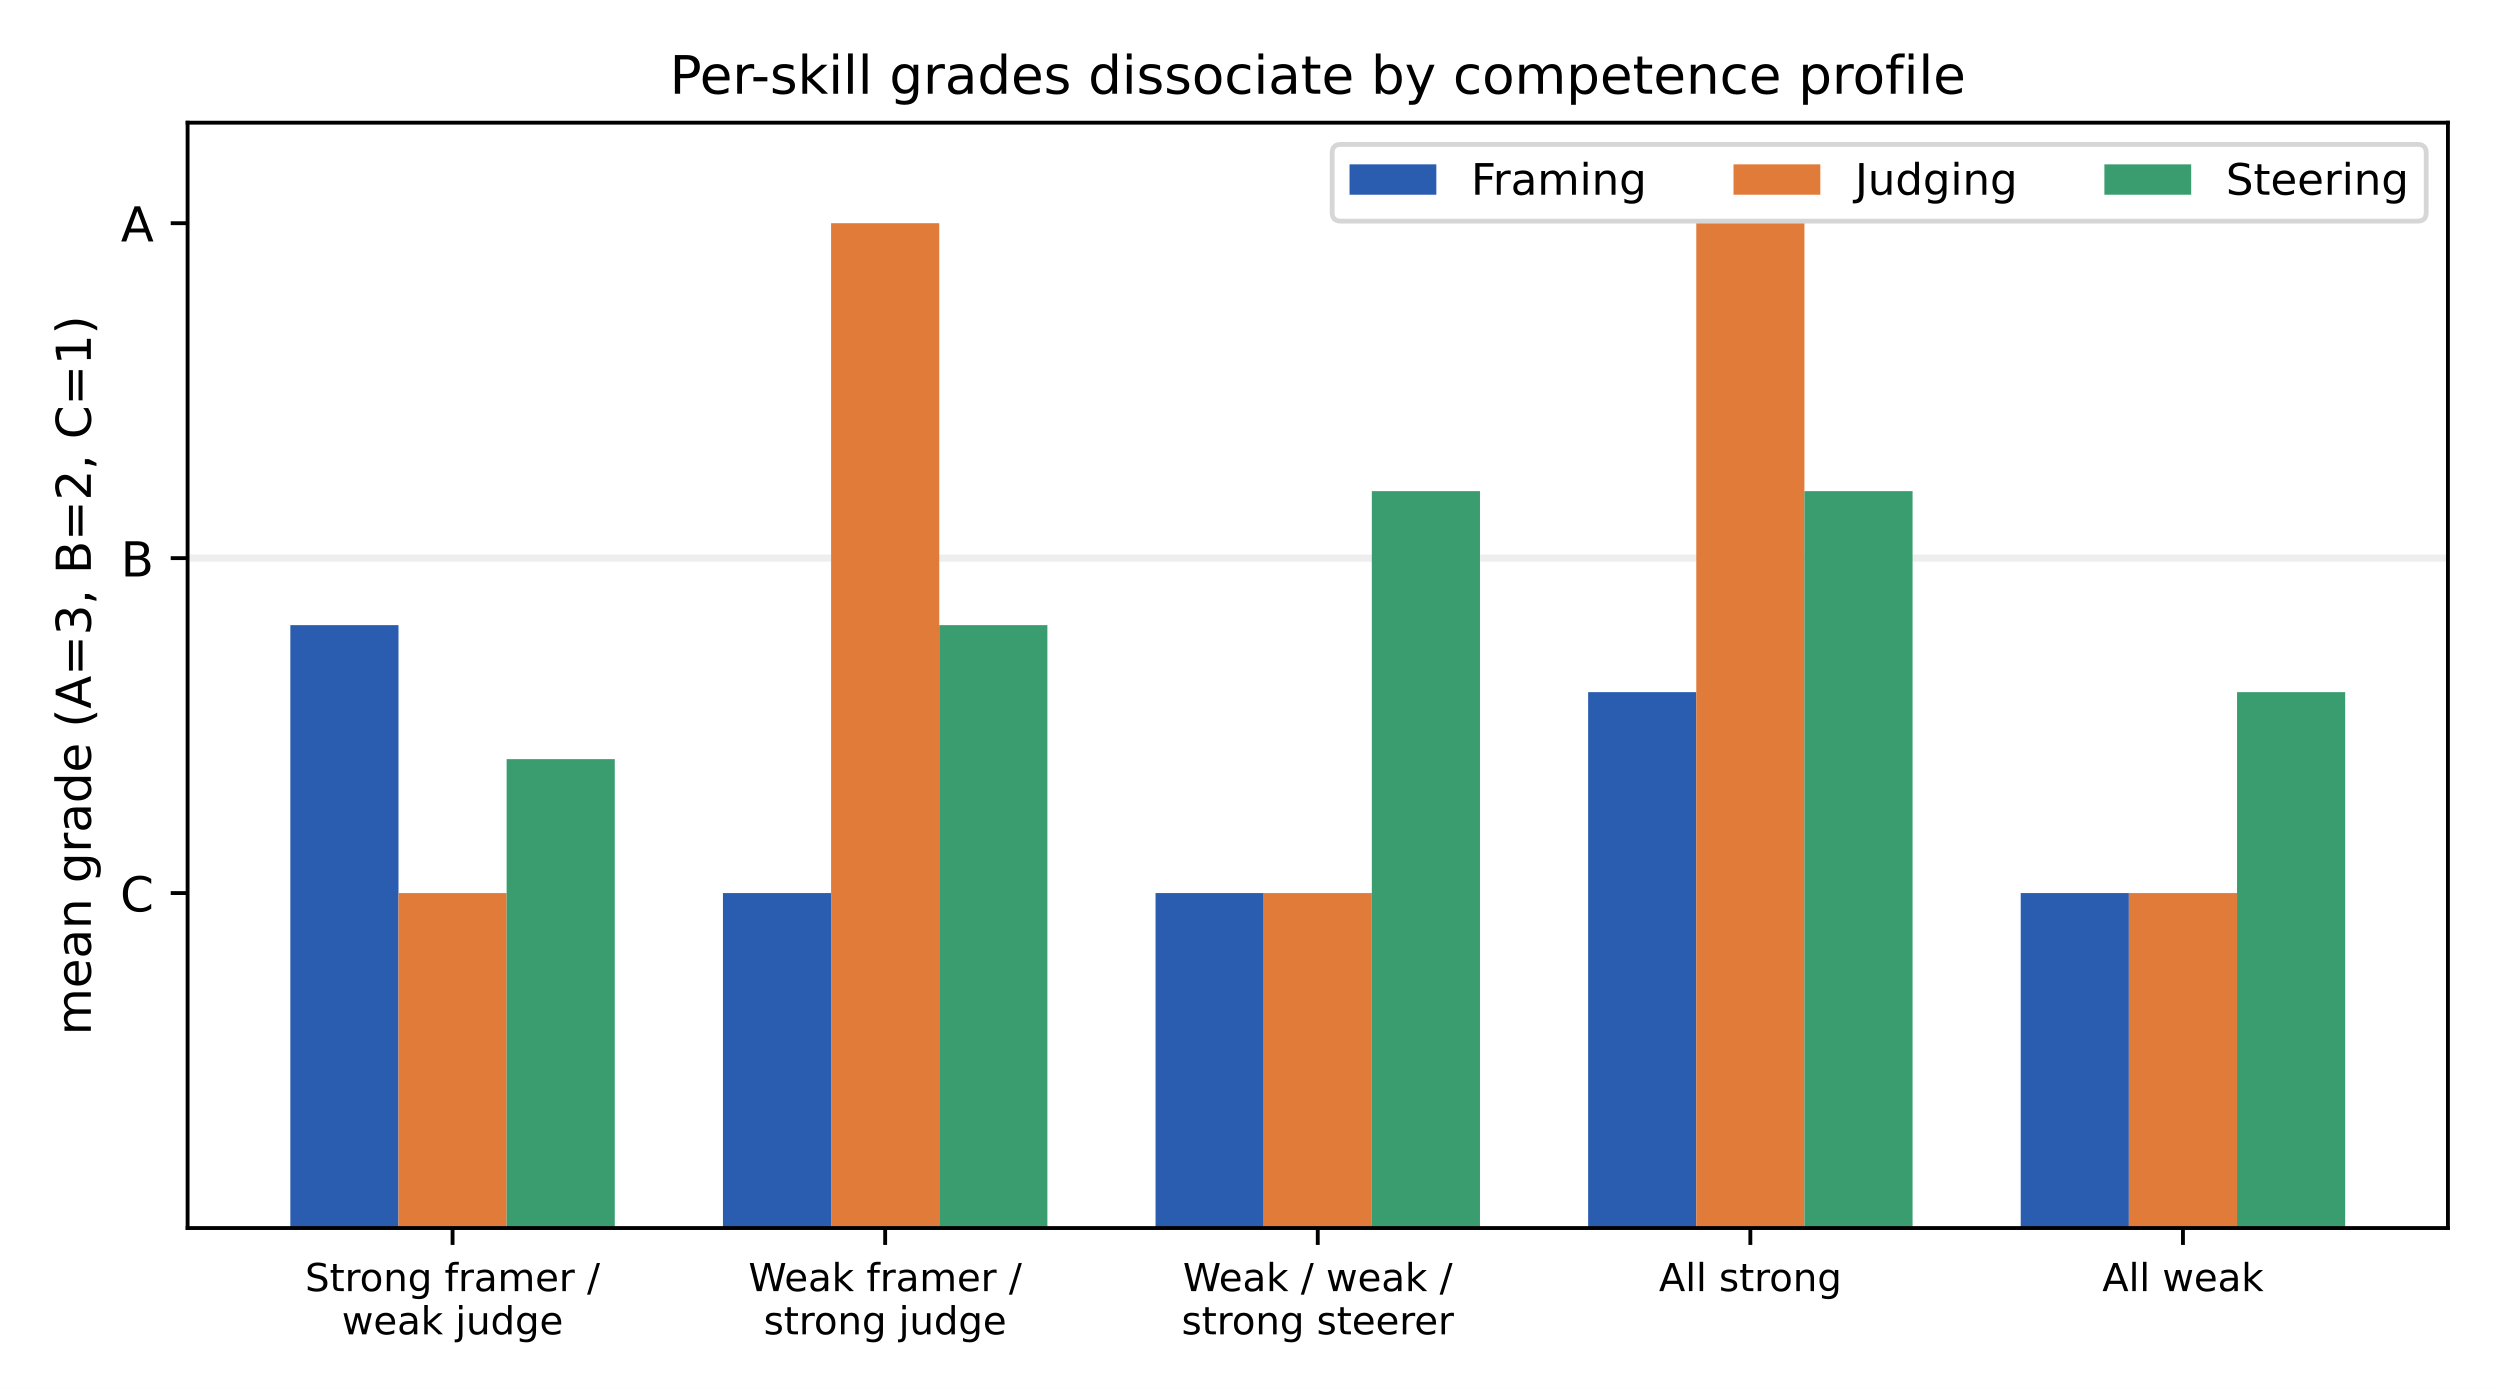
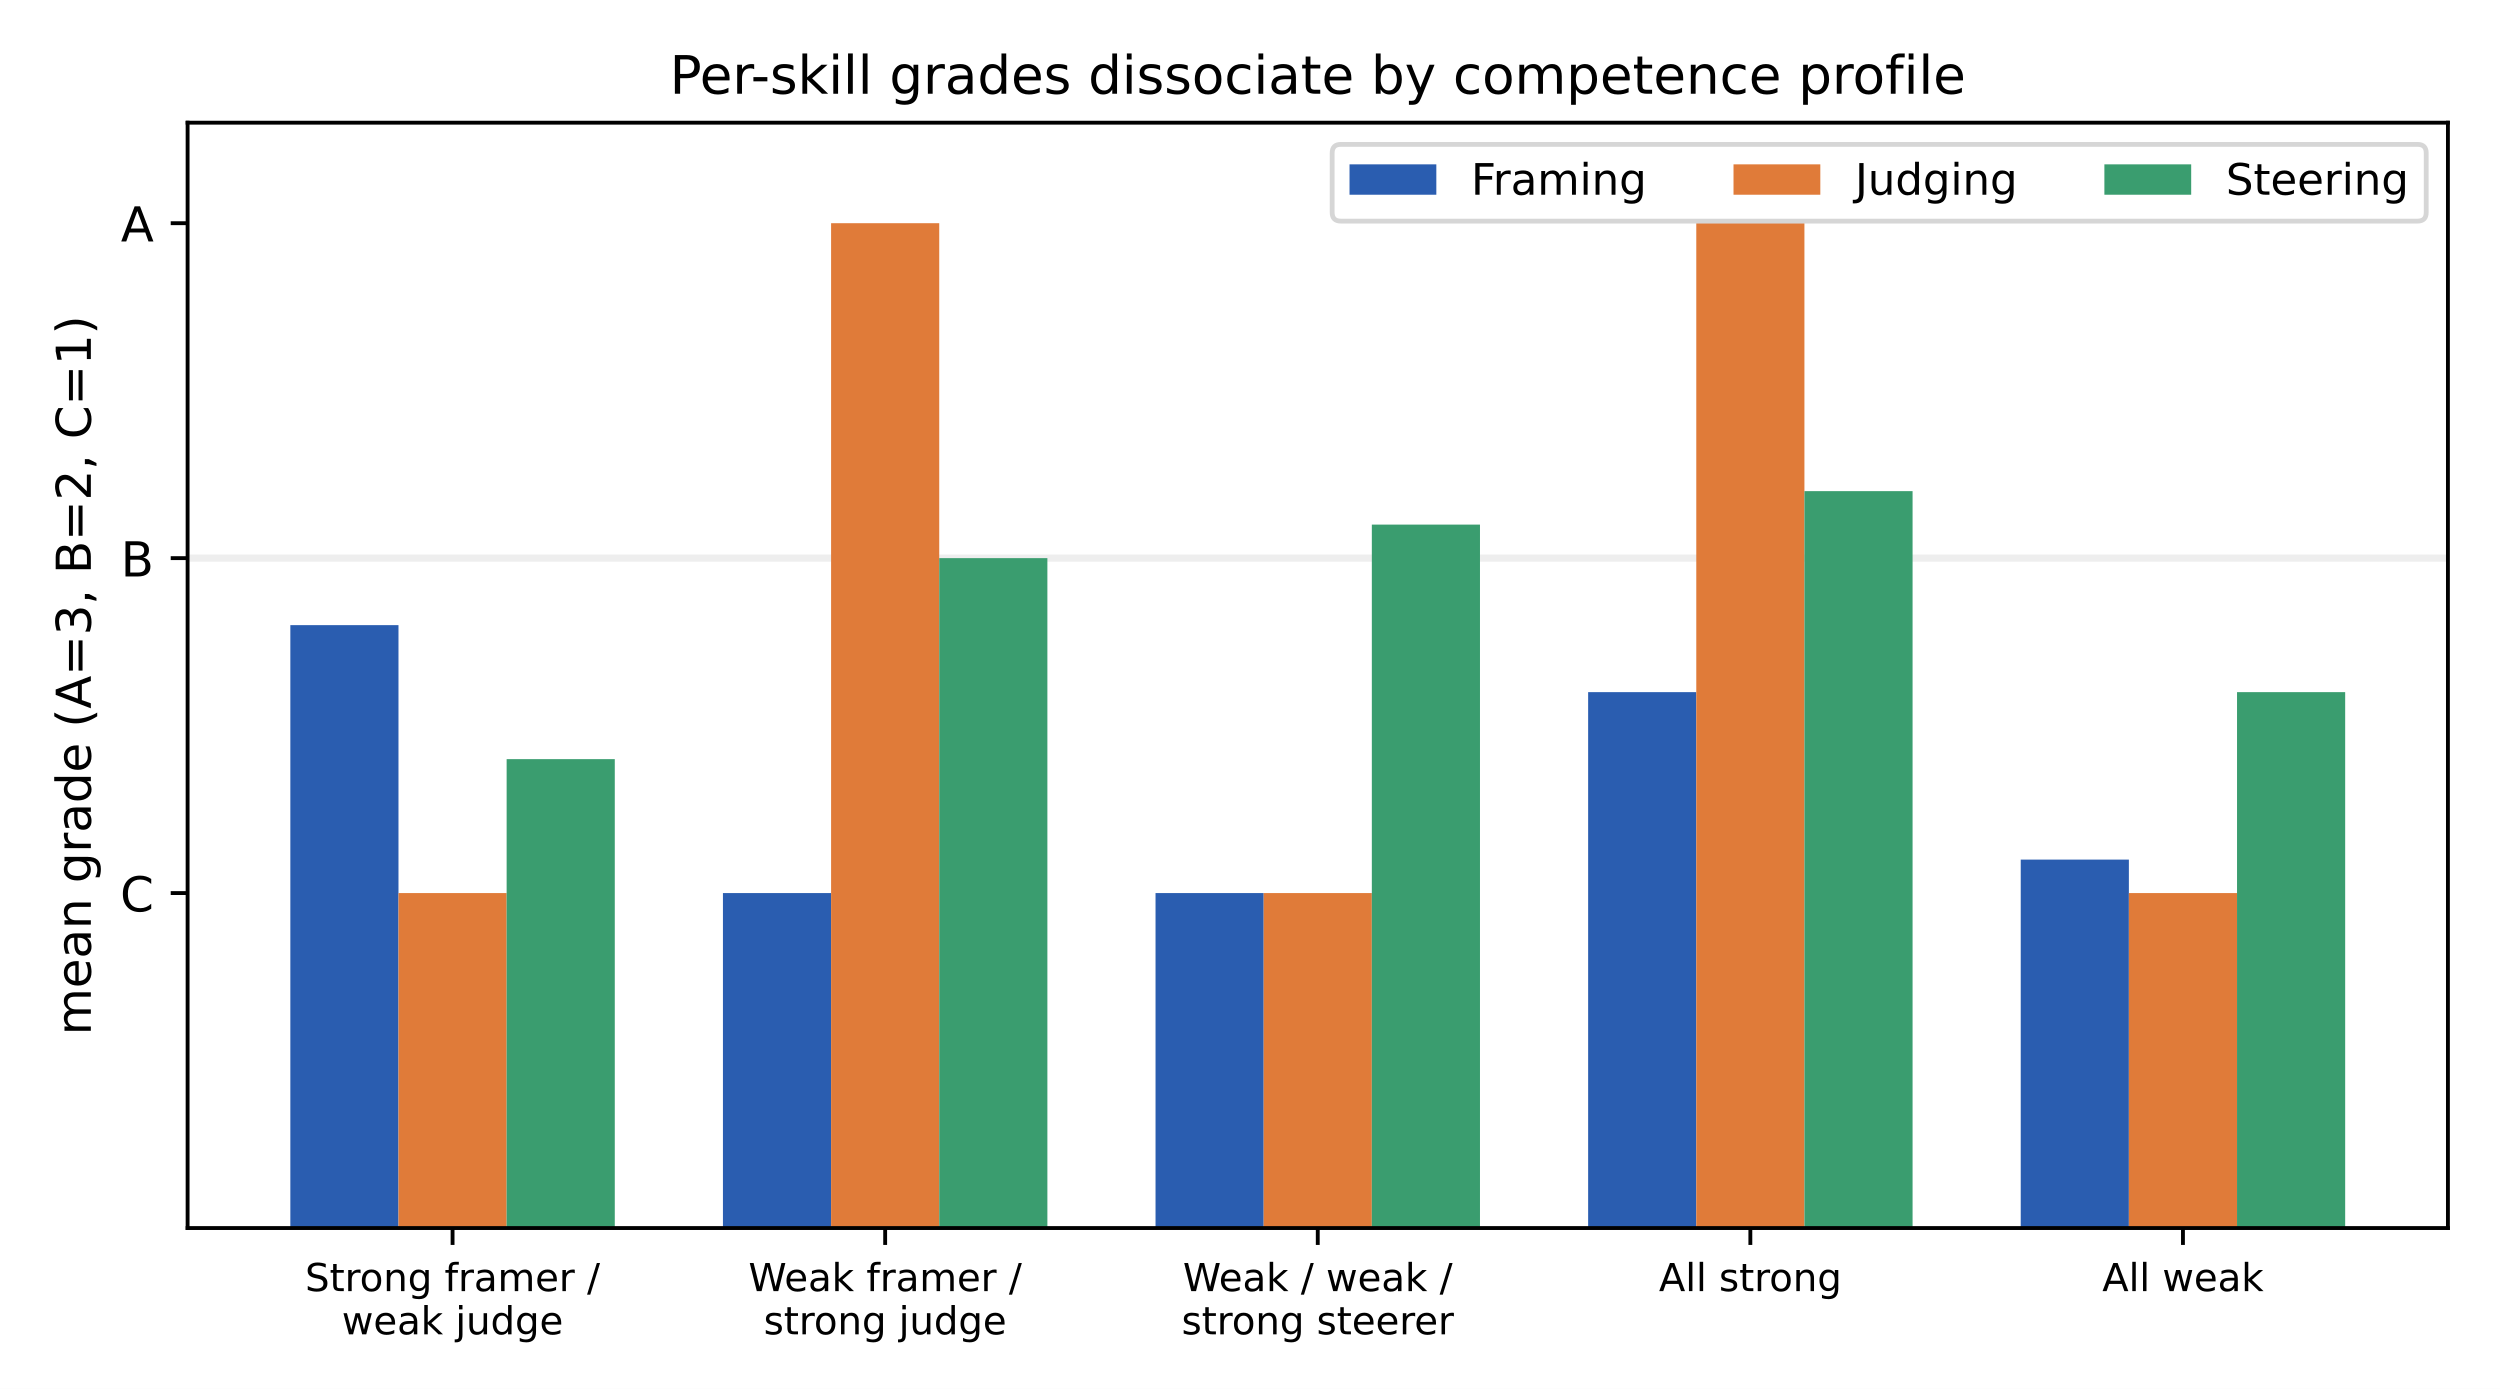
<svg xmlns="http://www.w3.org/2000/svg" xmlns:xlink="http://www.w3.org/1999/xlink" width="518.4pt" height="288pt" viewBox="0 0 518.4 288" version="1.1">
  <defs>
    <style type="text/css">*{stroke-linejoin: round; stroke-linecap: butt}</style>
  </defs>
  <g id="figure_1">
    <g id="patch_1">
      <path d="M 0 288  L 518.4 288  L 518.4 0  L 0 0  z " style="fill: #ffffff" />
    </g>
    <g id="axes_1">
      <g id="patch_2">
        <path d="M 38.9 254.648  L 507.6 254.648  L 507.6 25.44  L 38.9 25.44  z " style="fill: #ffffff" />
      </g>
      <g id="line2d_1">
-         <path d="M 38.9 115.734  L 507.6 115.734  " clip-path="url(#p5e90c4aebd)" style="fill: none; stroke: #eeeeee; stroke-width: 1.5; stroke-linecap: square" />
+         <path d="M 38.9 115.734  L 507.6 115.734  " clip-path="url(#p6df2d01a40)" style="fill: none; stroke: #eeeeee; stroke-width: 1.5; stroke-linecap: square" />
      </g>
      <g id="patch_3">
-         <path d="M 60.205 254.648  L 82.63 254.648  L 82.63 129.625  L 60.205 129.625  z " clip-path="url(#p5e90c4aebd)" style="fill: #2a5db0" />
+         <path d="M 60.205 254.648  L 82.63 254.648  L 82.63 129.625  L 60.205 129.625  z " clip-path="url(#p6df2d01a40)" style="fill: #2a5db0" />
      </g>
      <g id="patch_4">
-         <path d="M 149.908 254.648  L 172.334 254.648  L 172.334 185.191  L 149.908 185.191  z " clip-path="url(#p5e90c4aebd)" style="fill: #2a5db0" />
+         <path d="M 149.908 254.648  L 172.334 254.648  L 172.334 185.191  L 149.908 185.191  z " clip-path="url(#p6df2d01a40)" style="fill: #2a5db0" />
      </g>
      <g id="patch_5">
-         <path d="M 239.611 254.648  L 262.037 254.648  L 262.037 185.191  L 239.611 185.191  z " clip-path="url(#p5e90c4aebd)" style="fill: #2a5db0" />
+         <path d="M 239.611 254.648  L 262.037 254.648  L 262.037 185.191  L 239.611 185.191  z " clip-path="url(#p6df2d01a40)" style="fill: #2a5db0" />
      </g>
      <g id="patch_6">
-         <path d="M 329.315 254.648  L 351.74 254.648  L 351.74 143.517  L 329.315 143.517  z " clip-path="url(#p5e90c4aebd)" style="fill: #2a5db0" />
+         <path d="M 329.315 254.648  L 351.74 254.648  L 351.74 143.517  L 329.315 143.517  z " clip-path="url(#p6df2d01a40)" style="fill: #2a5db0" />
      </g>
      <g id="patch_7">
-         <path d="M 419.018 254.648  L 441.444 254.648  L 441.444 185.191  L 419.018 185.191  z " clip-path="url(#p5e90c4aebd)" style="fill: #2a5db0" />
+         <path d="M 419.018 254.648  L 441.444 254.648  L 441.444 178.245  L 419.018 178.245  z " clip-path="url(#p6df2d01a40)" style="fill: #2a5db0" />
      </g>
      <g id="patch_8">
-         <path d="M 82.63 254.648  L 105.056 254.648  L 105.056 185.191  L 82.63 185.191  z " clip-path="url(#p5e90c4aebd)" style="fill: #e07b39" />
+         <path d="M 82.63 254.648  L 105.056 254.648  L 105.056 185.191  L 82.63 185.191  z " clip-path="url(#p6df2d01a40)" style="fill: #e07b39" />
      </g>
      <g id="patch_9">
-         <path d="M 172.334 254.648  L 194.76 254.648  L 194.76 46.277  L 172.334 46.277  z " clip-path="url(#p5e90c4aebd)" style="fill: #e07b39" />
+         <path d="M 172.334 254.648  L 194.76 254.648  L 194.76 46.277  L 172.334 46.277  z " clip-path="url(#p6df2d01a40)" style="fill: #e07b39" />
      </g>
      <g id="patch_10">
-         <path d="M 262.037 254.648  L 284.463 254.648  L 284.463 185.191  L 262.037 185.191  z " clip-path="url(#p5e90c4aebd)" style="fill: #e07b39" />
+         <path d="M 262.037 254.648  L 284.463 254.648  L 284.463 185.191  L 262.037 185.191  z " clip-path="url(#p6df2d01a40)" style="fill: #e07b39" />
      </g>
      <g id="patch_11">
-         <path d="M 351.74 254.648  L 374.166 254.648  L 374.166 46.277  L 351.74 46.277  z " clip-path="url(#p5e90c4aebd)" style="fill: #e07b39" />
+         <path d="M 351.74 254.648  L 374.166 254.648  L 374.166 46.277  L 351.74 46.277  z " clip-path="url(#p6df2d01a40)" style="fill: #e07b39" />
      </g>
      <g id="patch_12">
-         <path d="M 441.444 254.648  L 463.87 254.648  L 463.87 185.191  L 441.444 185.191  z " clip-path="url(#p5e90c4aebd)" style="fill: #e07b39" />
+         <path d="M 441.444 254.648  L 463.87 254.648  L 463.87 185.191  L 441.444 185.191  z " clip-path="url(#p6df2d01a40)" style="fill: #e07b39" />
      </g>
      <g id="patch_13">
-         <path d="M 105.056 254.648  L 127.482 254.648  L 127.482 157.408  L 105.056 157.408  z " clip-path="url(#p5e90c4aebd)" style="fill: #3a9d6f" />
+         <path d="M 105.056 254.648  L 127.482 254.648  L 127.482 157.408  L 105.056 157.408  z " clip-path="url(#p6df2d01a40)" style="fill: #3a9d6f" />
      </g>
      <g id="patch_14">
-         <path d="M 194.76 254.648  L 217.185 254.648  L 217.185 129.625  L 194.76 129.625  z " clip-path="url(#p5e90c4aebd)" style="fill: #3a9d6f" />
+         <path d="M 194.76 254.648  L 217.185 254.648  L 217.185 115.734  L 194.76 115.734  z " clip-path="url(#p6df2d01a40)" style="fill: #3a9d6f" />
      </g>
      <g id="patch_15">
-         <path d="M 284.463 254.648  L 306.889 254.648  L 306.889 101.843  L 284.463 101.843  z " clip-path="url(#p5e90c4aebd)" style="fill: #3a9d6f" />
+         <path d="M 284.463 254.648  L 306.889 254.648  L 306.889 108.788  L 284.463 108.788  z " clip-path="url(#p6df2d01a40)" style="fill: #3a9d6f" />
      </g>
      <g id="patch_16">
-         <path d="M 374.166 254.648  L 396.592 254.648  L 396.592 101.843  L 374.166 101.843  z " clip-path="url(#p5e90c4aebd)" style="fill: #3a9d6f" />
+         <path d="M 374.166 254.648  L 396.592 254.648  L 396.592 101.843  L 374.166 101.843  z " clip-path="url(#p6df2d01a40)" style="fill: #3a9d6f" />
      </g>
      <g id="patch_17">
-         <path d="M 463.87 254.648  L 486.295 254.648  L 486.295 143.517  L 463.87 143.517  z " clip-path="url(#p5e90c4aebd)" style="fill: #3a9d6f" />
+         <path d="M 463.87 254.648  L 486.295 254.648  L 486.295 143.517  L 463.87 143.517  z " clip-path="url(#p6df2d01a40)" style="fill: #3a9d6f" />
      </g>
      <g id="matplotlib.axis_1">
        <g id="xtick_1">
          <g id="line2d_2">
            <defs>
-               <path id="md33194e155" d="M 0 0  L 0 3.5  " style="stroke: #000000; stroke-width: 0.8" />
+               <path id="m7b5dab5d3d" d="M 0 0  L 0 3.5  " style="stroke: #000000; stroke-width: 0.8" />
            </defs>
            <g>
-               <use xlink:href="#md33194e155" x="93.843" y="254.648" style="stroke: #000000; stroke-width: 0.8" />
+               <use xlink:href="#m7b5dab5d3d" x="93.843" y="254.648" style="stroke: #000000; stroke-width: 0.8" />
            </g>
          </g>
          <g id="text_1">
            <g transform="translate(63.26393 267.7267) scale(0.08 -0.08)">
              <defs>
                <path id="DejaVuSans-53" d="M 3425 4513  L 3425 3897  Q 3066 4069 2747 4153  Q 2428 4238 2131 4238  Q 1616 4238 1336 4038  Q 1056 3838 1056 3469  Q 1056 3159 1242 3001  Q 1428 2844 1947 2747  L 2328 2669  Q 3034 2534 3370 2195  Q 3706 1856 3706 1288  Q 3706 609 3251 259  Q 2797 -91 1919 -91  Q 1588 -91 1214 -16  Q 841 59 441 206  L 441 856  Q 825 641 1194 531  Q 1563 422 1919 422  Q 2459 422 2753 634  Q 3047 847 3047 1241  Q 3047 1584 2836 1778  Q 2625 1972 2144 2069  L 1759 2144  Q 1053 2284 737 2584  Q 422 2884 422 3419  Q 422 4038 858 4394  Q 1294 4750 2059 4750  Q 2388 4750 2728 4690  Q 3069 4631 3425 4513  z " transform="scale(0.015625)" />
                <path id="DejaVuSans-74" d="M 1172 4494  L 1172 3500  L 2356 3500  L 2356 3053  L 1172 3053  L 1172 1153  Q 1172 725 1289 603  Q 1406 481 1766 481  L 2356 481  L 2356 0  L 1766 0  Q 1100 0 847 248  Q 594 497 594 1153  L 594 3053  L 172 3053  L 172 3500  L 594 3500  L 594 4494  L 1172 4494  z " transform="scale(0.015625)" />
                <path id="DejaVuSans-72" d="M 2631 2963  Q 2534 3019 2420 3045  Q 2306 3072 2169 3072  Q 1681 3072 1420 2755  Q 1159 2438 1159 1844  L 1159 0  L 581 0  L 581 3500  L 1159 3500  L 1159 2956  Q 1341 3275 1631 3429  Q 1922 3584 2338 3584  Q 2397 3584 2469 3576  Q 2541 3569 2628 3553  L 2631 2963  z " transform="scale(0.015625)" />
                <path id="DejaVuSans-6f" d="M 1959 3097  Q 1497 3097 1228 2736  Q 959 2375 959 1747  Q 959 1119 1226 758  Q 1494 397 1959 397  Q 2419 397 2687 759  Q 2956 1122 2956 1747  Q 2956 2369 2687 2733  Q 2419 3097 1959 3097  z M 1959 3584  Q 2709 3584 3137 3096  Q 3566 2609 3566 1747  Q 3566 888 3137 398  Q 2709 -91 1959 -91  Q 1206 -91 779 398  Q 353 888 353 1747  Q 353 2609 779 3096  Q 1206 3584 1959 3584  z " transform="scale(0.015625)" />
                <path id="DejaVuSans-6e" d="M 3513 2113  L 3513 0  L 2938 0  L 2938 2094  Q 2938 2591 2744 2837  Q 2550 3084 2163 3084  Q 1697 3084 1428 2787  Q 1159 2491 1159 1978  L 1159 0  L 581 0  L 581 3500  L 1159 3500  L 1159 2956  Q 1366 3272 1645 3428  Q 1925 3584 2291 3584  Q 2894 3584 3203 3211  Q 3513 2838 3513 2113  z " transform="scale(0.015625)" />
                <path id="DejaVuSans-67" d="M 2906 1791  Q 2906 2416 2648 2759  Q 2391 3103 1925 3103  Q 1463 3103 1205 2759  Q 947 2416 947 1791  Q 947 1169 1205 825  Q 1463 481 1925 481  Q 2391 481 2648 825  Q 2906 1169 2906 1791  z M 3481 434  Q 3481 -459 3084 -895  Q 2688 -1331 1869 -1331  Q 1566 -1331 1297 -1286  Q 1028 -1241 775 -1147  L 775 -588  Q 1028 -725 1275 -790  Q 1522 -856 1778 -856  Q 2344 -856 2625 -561  Q 2906 -266 2906 331  L 2906 616  Q 2728 306 2450 153  Q 2172 0 1784 0  Q 1141 0 747 490  Q 353 981 353 1791  Q 353 2603 747 3093  Q 1141 3584 1784 3584  Q 2172 3584 2450 3431  Q 2728 3278 2906 2969  L 2906 3500  L 3481 3500  L 3481 434  z " transform="scale(0.015625)" />
                <path id="DejaVuSans-20" transform="scale(0.015625)" />
                <path id="DejaVuSans-66" d="M 2375 4863  L 2375 4384  L 1825 4384  Q 1516 4384 1395 4259  Q 1275 4134 1275 3809  L 1275 3500  L 2222 3500  L 2222 3053  L 1275 3053  L 1275 0  L 697 0  L 697 3053  L 147 3053  L 147 3500  L 697 3500  L 697 3744  Q 697 4328 969 4595  Q 1241 4863 1831 4863  L 2375 4863  z " transform="scale(0.015625)" />
                <path id="DejaVuSans-61" d="M 2194 1759  Q 1497 1759 1228 1600  Q 959 1441 959 1056  Q 959 750 1161 570  Q 1363 391 1709 391  Q 2188 391 2477 730  Q 2766 1069 2766 1631  L 2766 1759  L 2194 1759  z M 3341 1997  L 3341 0  L 2766 0  L 2766 531  Q 2569 213 2275 61  Q 1981 -91 1556 -91  Q 1019 -91 701 211  Q 384 513 384 1019  Q 384 1609 779 1909  Q 1175 2209 1959 2209  L 2766 2209  L 2766 2266  Q 2766 2663 2505 2880  Q 2244 3097 1772 3097  Q 1472 3097 1187 3025  Q 903 2953 641 2809  L 641 3341  Q 956 3463 1253 3523  Q 1550 3584 1831 3584  Q 2591 3584 2966 3190  Q 3341 2797 3341 1997  z " transform="scale(0.015625)" />
                <path id="DejaVuSans-6d" d="M 3328 2828  Q 3544 3216 3844 3400  Q 4144 3584 4550 3584  Q 5097 3584 5394 3201  Q 5691 2819 5691 2113  L 5691 0  L 5113 0  L 5113 2094  Q 5113 2597 4934 2840  Q 4756 3084 4391 3084  Q 3944 3084 3684 2787  Q 3425 2491 3425 1978  L 3425 0  L 2847 0  L 2847 2094  Q 2847 2600 2669 2842  Q 2491 3084 2119 3084  Q 1678 3084 1418 2786  Q 1159 2488 1159 1978  L 1159 0  L 581 0  L 581 3500  L 1159 3500  L 1159 2956  Q 1356 3278 1631 3431  Q 1906 3584 2284 3584  Q 2666 3584 2933 3390  Q 3200 3197 3328 2828  z " transform="scale(0.015625)" />
                <path id="DejaVuSans-65" d="M 3597 1894  L 3597 1613  L 953 1613  Q 991 1019 1311 708  Q 1631 397 2203 397  Q 2534 397 2845 478  Q 3156 559 3463 722  L 3463 178  Q 3153 47 2828 -22  Q 2503 -91 2169 -91  Q 1331 -91 842 396  Q 353 884 353 1716  Q 353 2575 817 3079  Q 1281 3584 2069 3584  Q 2775 3584 3186 3129  Q 3597 2675 3597 1894  z M 3022 2063  Q 3016 2534 2758 2815  Q 2500 3097 2075 3097  Q 1594 3097 1305 2825  Q 1016 2553 972 2059  L 3022 2063  z " transform="scale(0.015625)" />
                <path id="DejaVuSans-2f" d="M 1625 4666  L 2156 4666  L 531 -594  L 0 -594  L 1625 4666  z " transform="scale(0.015625)" />
              </defs>
              <use xlink:href="#DejaVuSans-53" />
              <use xlink:href="#DejaVuSans-74" transform="translate(63.47656 0)" />
              <use xlink:href="#DejaVuSans-72" transform="translate(102.6855 0)" />
              <use xlink:href="#DejaVuSans-6f" transform="translate(141.5488 0)" />
              <use xlink:href="#DejaVuSans-6e" transform="translate(202.7305 0)" />
              <use xlink:href="#DejaVuSans-67" transform="translate(266.1094 0)" />
              <use xlink:href="#DejaVuSans-20" transform="translate(329.5859 0)" />
              <use xlink:href="#DejaVuSans-66" transform="translate(361.373 0)" />
              <use xlink:href="#DejaVuSans-72" transform="translate(396.5781 0)" />
              <use xlink:href="#DejaVuSans-61" transform="translate(437.6914 0)" />
              <use xlink:href="#DejaVuSans-6d" transform="translate(498.9707 0)" />
              <use xlink:href="#DejaVuSans-65" transform="translate(596.3828 0)" />
              <use xlink:href="#DejaVuSans-72" transform="translate(657.9062 0)" />
              <use xlink:href="#DejaVuSans-20" transform="translate(699.0195 0)" />
              <use xlink:href="#DejaVuSans-2f" transform="translate(730.8066 0)" />
            </g>
            <g transform="translate(70.8858 276.685) scale(0.08 -0.08)">
              <defs>
                <path id="DejaVuSans-77" d="M 269 3500  L 844 3500  L 1563 769  L 2278 3500  L 2956 3500  L 3675 769  L 4391 3500  L 4966 3500  L 4050 0  L 3372 0  L 2619 2869  L 1863 0  L 1184 0  L 269 3500  z " transform="scale(0.015625)" />
                <path id="DejaVuSans-6b" d="M 581 4863  L 1159 4863  L 1159 1991  L 2875 3500  L 3609 3500  L 1753 1863  L 3688 0  L 2938 0  L 1159 1709  L 1159 0  L 581 0  L 581 4863  z " transform="scale(0.015625)" />
                <path id="DejaVuSans-6a" d="M 603 3500  L 1178 3500  L 1178 -63  Q 1178 -731 923 -1031  Q 669 -1331 103 -1331  L -116 -1331  L -116 -844  L 38 -844  Q 366 -844 484 -692  Q 603 -541 603 -63  L 603 3500  z M 603 4863  L 1178 4863  L 1178 4134  L 603 4134  L 603 4863  z " transform="scale(0.015625)" />
                <path id="DejaVuSans-75" d="M 544 1381  L 544 3500  L 1119 3500  L 1119 1403  Q 1119 906 1312 657  Q 1506 409 1894 409  Q 2359 409 2629 706  Q 2900 1003 2900 1516  L 2900 3500  L 3475 3500  L 3475 0  L 2900 0  L 2900 538  Q 2691 219 2414 64  Q 2138 -91 1772 -91  Q 1169 -91 856 284  Q 544 659 544 1381  z M 1991 3584  L 1991 3584  z " transform="scale(0.015625)" />
                <path id="DejaVuSans-64" d="M 2906 2969  L 2906 4863  L 3481 4863  L 3481 0  L 2906 0  L 2906 525  Q 2725 213 2448 61  Q 2172 -91 1784 -91  Q 1150 -91 751 415  Q 353 922 353 1747  Q 353 2572 751 3078  Q 1150 3584 1784 3584  Q 2172 3584 2448 3432  Q 2725 3281 2906 2969  z M 947 1747  Q 947 1113 1208 752  Q 1469 391 1925 391  Q 2381 391 2643 752  Q 2906 1113 2906 1747  Q 2906 2381 2643 2742  Q 2381 3103 1925 3103  Q 1469 3103 1208 2742  Q 947 2381 947 1747  z " transform="scale(0.015625)" />
              </defs>
              <use xlink:href="#DejaVuSans-77" />
              <use xlink:href="#DejaVuSans-65" transform="translate(81.78711 0)" />
              <use xlink:href="#DejaVuSans-61" transform="translate(143.3105 0)" />
              <use xlink:href="#DejaVuSans-6b" transform="translate(204.5898 0)" />
              <use xlink:href="#DejaVuSans-20" transform="translate(262.5 0)" />
              <use xlink:href="#DejaVuSans-6a" transform="translate(294.2871 0)" />
              <use xlink:href="#DejaVuSans-75" transform="translate(322.0703 0)" />
              <use xlink:href="#DejaVuSans-64" transform="translate(385.4492 0)" />
              <use xlink:href="#DejaVuSans-67" transform="translate(448.9258 0)" />
              <use xlink:href="#DejaVuSans-65" transform="translate(512.4023 0)" />
            </g>
          </g>
        </g>
        <g id="xtick_2">
          <g id="line2d_3">
            <g>
-               <use xlink:href="#md33194e155" x="183.547" y="254.648" style="stroke: #000000; stroke-width: 0.8" />
+               <use xlink:href="#m7b5dab5d3d" x="183.547" y="254.648" style="stroke: #000000; stroke-width: 0.8" />
            </g>
          </g>
          <g id="text_2">
            <g transform="translate(155.2023 267.7267) scale(0.08 -0.08)">
              <defs>
                <path id="DejaVuSans-57" d="M 213 4666  L 850 4666  L 1831 722  L 2809 4666  L 3519 4666  L 4500 722  L 5478 4666  L 6119 4666  L 4947 0  L 4153 0  L 3169 4050  L 2175 0  L 1381 0  L 213 4666  z " transform="scale(0.015625)" />
              </defs>
              <use xlink:href="#DejaVuSans-57" />
              <use xlink:href="#DejaVuSans-65" transform="translate(93.00195 0)" />
              <use xlink:href="#DejaVuSans-61" transform="translate(154.5254 0)" />
              <use xlink:href="#DejaVuSans-6b" transform="translate(215.8047 0)" />
              <use xlink:href="#DejaVuSans-20" transform="translate(273.7148 0)" />
              <use xlink:href="#DejaVuSans-66" transform="translate(305.502 0)" />
              <use xlink:href="#DejaVuSans-72" transform="translate(340.707 0)" />
              <use xlink:href="#DejaVuSans-61" transform="translate(381.8203 0)" />
              <use xlink:href="#DejaVuSans-6d" transform="translate(443.0996 0)" />
              <use xlink:href="#DejaVuSans-65" transform="translate(540.5117 0)" />
              <use xlink:href="#DejaVuSans-72" transform="translate(602.0352 0)" />
              <use xlink:href="#DejaVuSans-20" transform="translate(643.1484 0)" />
              <use xlink:href="#DejaVuSans-2f" transform="translate(674.9355 0)" />
            </g>
            <g transform="translate(158.361 276.685) scale(0.08 -0.08)">
              <defs>
                <path id="DejaVuSans-73" d="M 2834 3397  L 2834 2853  Q 2591 2978 2328 3040  Q 2066 3103 1784 3103  Q 1356 3103 1142 2972  Q 928 2841 928 2578  Q 928 2378 1081 2264  Q 1234 2150 1697 2047  L 1894 2003  Q 2506 1872 2764 1633  Q 3022 1394 3022 966  Q 3022 478 2636 193  Q 2250 -91 1575 -91  Q 1294 -91 989 -36  Q 684 19 347 128  L 347 722  Q 666 556 975 473  Q 1284 391 1588 391  Q 1994 391 2212 530  Q 2431 669 2431 922  Q 2431 1156 2273 1281  Q 2116 1406 1581 1522  L 1381 1569  Q 847 1681 609 1914  Q 372 2147 372 2553  Q 372 3047 722 3315  Q 1072 3584 1716 3584  Q 2034 3584 2315 3537  Q 2597 3491 2834 3397  z " transform="scale(0.015625)" />
              </defs>
              <use xlink:href="#DejaVuSans-73" />
              <use xlink:href="#DejaVuSans-74" transform="translate(52.09961 0)" />
              <use xlink:href="#DejaVuSans-72" transform="translate(91.30859 0)" />
              <use xlink:href="#DejaVuSans-6f" transform="translate(130.1719 0)" />
              <use xlink:href="#DejaVuSans-6e" transform="translate(191.3535 0)" />
              <use xlink:href="#DejaVuSans-67" transform="translate(254.7324 0)" />
              <use xlink:href="#DejaVuSans-20" transform="translate(318.209 0)" />
              <use xlink:href="#DejaVuSans-6a" transform="translate(349.9961 0)" />
              <use xlink:href="#DejaVuSans-75" transform="translate(377.7793 0)" />
              <use xlink:href="#DejaVuSans-64" transform="translate(441.1582 0)" />
              <use xlink:href="#DejaVuSans-67" transform="translate(504.6348 0)" />
              <use xlink:href="#DejaVuSans-65" transform="translate(568.1113 0)" />
            </g>
          </g>
        </g>
        <g id="xtick_3">
          <g id="line2d_4">
            <g>
-               <use xlink:href="#md33194e155" x="273.25" y="254.648" style="stroke: #000000; stroke-width: 0.8" />
+               <use xlink:href="#m7b5dab5d3d" x="273.25" y="254.648" style="stroke: #000000; stroke-width: 0.8" />
            </g>
          </g>
          <g id="text_3">
            <g transform="translate(245.2925 267.7267) scale(0.08 -0.08)">
              <use xlink:href="#DejaVuSans-57" />
              <use xlink:href="#DejaVuSans-65" transform="translate(93.00195 0)" />
              <use xlink:href="#DejaVuSans-61" transform="translate(154.5254 0)" />
              <use xlink:href="#DejaVuSans-6b" transform="translate(215.8047 0)" />
              <use xlink:href="#DejaVuSans-20" transform="translate(273.7148 0)" />
              <use xlink:href="#DejaVuSans-2f" transform="translate(305.502 0)" />
              <use xlink:href="#DejaVuSans-20" transform="translate(339.1934 0)" />
              <use xlink:href="#DejaVuSans-77" transform="translate(370.9805 0)" />
              <use xlink:href="#DejaVuSans-65" transform="translate(452.7676 0)" />
              <use xlink:href="#DejaVuSans-61" transform="translate(514.291 0)" />
              <use xlink:href="#DejaVuSans-6b" transform="translate(575.5703 0)" />
              <use xlink:href="#DejaVuSans-20" transform="translate(633.4805 0)" />
              <use xlink:href="#DejaVuSans-2f" transform="translate(665.2676 0)" />
            </g>
            <g transform="translate(245.0163 276.685) scale(0.08 -0.08)">
              <use xlink:href="#DejaVuSans-73" />
              <use xlink:href="#DejaVuSans-74" transform="translate(52.09961 0)" />
              <use xlink:href="#DejaVuSans-72" transform="translate(91.30859 0)" />
              <use xlink:href="#DejaVuSans-6f" transform="translate(130.1719 0)" />
              <use xlink:href="#DejaVuSans-6e" transform="translate(191.3535 0)" />
              <use xlink:href="#DejaVuSans-67" transform="translate(254.7324 0)" />
              <use xlink:href="#DejaVuSans-20" transform="translate(318.209 0)" />
              <use xlink:href="#DejaVuSans-73" transform="translate(349.9961 0)" />
              <use xlink:href="#DejaVuSans-74" transform="translate(402.0957 0)" />
              <use xlink:href="#DejaVuSans-65" transform="translate(441.3047 0)" />
              <use xlink:href="#DejaVuSans-65" transform="translate(502.8281 0)" />
              <use xlink:href="#DejaVuSans-72" transform="translate(564.3516 0)" />
              <use xlink:href="#DejaVuSans-65" transform="translate(603.2148 0)" />
              <use xlink:href="#DejaVuSans-72" transform="translate(664.7383 0)" />
            </g>
          </g>
        </g>
        <g id="xtick_4">
          <g id="line2d_5">
            <g>
-               <use xlink:href="#md33194e155" x="362.953" y="254.648" style="stroke: #000000; stroke-width: 0.8" />
+               <use xlink:href="#m7b5dab5d3d" x="362.953" y="254.648" style="stroke: #000000; stroke-width: 0.8" />
            </g>
          </g>
          <g id="text_4">
            <g transform="translate(343.9952 267.7267) scale(0.08 -0.08)">
              <defs>
                <path id="DejaVuSans-41" d="M 2188 4044  L 1331 1722  L 3047 1722  L 2188 4044  z M 1831 4666  L 2547 4666  L 4325 0  L 3669 0  L 3244 1197  L 1141 1197  L 716 0  L 50 0  L 1831 4666  z " transform="scale(0.015625)" />
                <path id="DejaVuSans-6c" d="M 603 4863  L 1178 4863  L 1178 0  L 603 0  L 603 4863  z " transform="scale(0.015625)" />
              </defs>
              <use xlink:href="#DejaVuSans-41" />
              <use xlink:href="#DejaVuSans-6c" transform="translate(68.4082 0)" />
              <use xlink:href="#DejaVuSans-6c" transform="translate(96.19141 0)" />
              <use xlink:href="#DejaVuSans-20" transform="translate(123.9746 0)" />
              <use xlink:href="#DejaVuSans-73" transform="translate(155.7617 0)" />
              <use xlink:href="#DejaVuSans-74" transform="translate(207.8613 0)" />
              <use xlink:href="#DejaVuSans-72" transform="translate(247.0703 0)" />
              <use xlink:href="#DejaVuSans-6f" transform="translate(285.9336 0)" />
              <use xlink:href="#DejaVuSans-6e" transform="translate(347.1152 0)" />
              <use xlink:href="#DejaVuSans-67" transform="translate(410.4941 0)" />
            </g>
          </g>
        </g>
        <g id="xtick_5">
          <g id="line2d_6">
            <g>
-               <use xlink:href="#md33194e155" x="452.657" y="254.648" style="stroke: #000000; stroke-width: 0.8" />
+               <use xlink:href="#m7b5dab5d3d" x="452.657" y="254.648" style="stroke: #000000; stroke-width: 0.8" />
            </g>
          </g>
          <g id="text_5">
            <g transform="translate(435.9267 267.7267) scale(0.08 -0.08)">
              <use xlink:href="#DejaVuSans-41" />
              <use xlink:href="#DejaVuSans-6c" transform="translate(68.4082 0)" />
              <use xlink:href="#DejaVuSans-6c" transform="translate(96.19141 0)" />
              <use xlink:href="#DejaVuSans-20" transform="translate(123.9746 0)" />
              <use xlink:href="#DejaVuSans-77" transform="translate(155.7617 0)" />
              <use xlink:href="#DejaVuSans-65" transform="translate(237.5488 0)" />
              <use xlink:href="#DejaVuSans-61" transform="translate(299.0723 0)" />
              <use xlink:href="#DejaVuSans-6b" transform="translate(360.3516 0)" />
            </g>
          </g>
        </g>
      </g>
      <g id="matplotlib.axis_2">
        <g id="ytick_1">
          <g id="line2d_7">
            <defs>
-               <path id="m25812cd9ad" d="M 0 0  L -3.5 0  " style="stroke: #000000; stroke-width: 0.8" />
+               <path id="m8b1f6cc279" d="M 0 0  L -3.5 0  " style="stroke: #000000; stroke-width: 0.8" />
            </defs>
            <g>
-               <use xlink:href="#m25812cd9ad" x="38.9" y="185.191" style="stroke: #000000; stroke-width: 0.8" />
+               <use xlink:href="#m8b1f6cc279" x="38.9" y="185.191" style="stroke: #000000; stroke-width: 0.8" />
            </g>
          </g>
          <g id="text_6">
            <g transform="translate(24.91719 188.9902) scale(0.1 -0.1)">
              <defs>
                <path id="DejaVuSans-43" d="M 4122 4306  L 4122 3641  Q 3803 3938 3442 4084  Q 3081 4231 2675 4231  Q 1875 4231 1450 3742  Q 1025 3253 1025 2328  Q 1025 1406 1450 917  Q 1875 428 2675 428  Q 3081 428 3442 575  Q 3803 722 4122 1019  L 4122 359  Q 3791 134 3420 21  Q 3050 -91 2638 -91  Q 1578 -91 968 557  Q 359 1206 359 2328  Q 359 3453 968 4101  Q 1578 4750 2638 4750  Q 3056 4750 3426 4639  Q 3797 4528 4122 4306  z " transform="scale(0.015625)" />
              </defs>
              <use xlink:href="#DejaVuSans-43" />
            </g>
          </g>
        </g>
        <g id="ytick_2">
          <g id="line2d_8">
            <g>
-               <use xlink:href="#m25812cd9ad" x="38.9" y="115.734" style="stroke: #000000; stroke-width: 0.8" />
+               <use xlink:href="#m8b1f6cc279" x="38.9" y="115.734" style="stroke: #000000; stroke-width: 0.8" />
            </g>
          </g>
          <g id="text_7">
            <g transform="translate(25.03906 119.5333) scale(0.1 -0.1)">
              <defs>
                <path id="DejaVuSans-42" d="M 1259 2228  L 1259 519  L 2272 519  Q 2781 519 3026 730  Q 3272 941 3272 1375  Q 3272 1813 3026 2020  Q 2781 2228 2272 2228  L 1259 2228  z M 1259 4147  L 1259 2741  L 2194 2741  Q 2656 2741 2882 2914  Q 3109 3088 3109 3444  Q 3109 3797 2882 3972  Q 2656 4147 2194 4147  L 1259 4147  z M 628 4666  L 2241 4666  Q 2963 4666 3353 4366  Q 3744 4066 3744 3513  Q 3744 3084 3544 2831  Q 3344 2578 2956 2516  Q 3422 2416 3680 2098  Q 3938 1781 3938 1306  Q 3938 681 3513 340  Q 3088 0 2303 0  L 628 0  L 628 4666  z " transform="scale(0.015625)" />
              </defs>
              <use xlink:href="#DejaVuSans-42" />
            </g>
          </g>
        </g>
        <g id="ytick_3">
          <g id="line2d_9">
            <g>
-               <use xlink:href="#m25812cd9ad" x="38.9" y="46.277" style="stroke: #000000; stroke-width: 0.8" />
+               <use xlink:href="#m8b1f6cc279" x="38.9" y="46.277" style="stroke: #000000; stroke-width: 0.8" />
            </g>
          </g>
          <g id="text_8">
            <g transform="translate(25.05937 50.07631) scale(0.1 -0.1)">
              <use xlink:href="#DejaVuSans-41" />
            </g>
          </g>
        </g>
        <g id="text_9">
          <g transform="translate(18.8375 214.6596) rotate(-90) scale(0.1 -0.1)">
            <defs>
              <path id="DejaVuSans-28" d="M 1984 4856  Q 1566 4138 1362 3434  Q 1159 2731 1159 2009  Q 1159 1288 1364 580  Q 1569 -128 1984 -844  L 1484 -844  Q 1016 -109 783 600  Q 550 1309 550 2009  Q 550 2706 781 3412  Q 1013 4119 1484 4856  L 1984 4856  z " transform="scale(0.015625)" />
              <path id="DejaVuSans-3d" d="M 678 2906  L 4684 2906  L 4684 2381  L 678 2381  L 678 2906  z M 678 1631  L 4684 1631  L 4684 1100  L 678 1100  L 678 1631  z " transform="scale(0.015625)" />
              <path id="DejaVuSans-33" d="M 2597 2516  Q 3050 2419 3304 2112  Q 3559 1806 3559 1356  Q 3559 666 3084 287  Q 2609 -91 1734 -91  Q 1441 -91 1130 -33  Q 819 25 488 141  L 488 750  Q 750 597 1062 519  Q 1375 441 1716 441  Q 2309 441 2620 675  Q 2931 909 2931 1356  Q 2931 1769 2642 2001  Q 2353 2234 1838 2234  L 1294 2234  L 1294 2753  L 1863 2753  Q 2328 2753 2575 2939  Q 2822 3125 2822 3475  Q 2822 3834 2567 4026  Q 2313 4219 1838 4219  Q 1578 4219 1281 4162  Q 984 4106 628 3988  L 628 4550  Q 988 4650 1302 4700  Q 1616 4750 1894 4750  Q 2613 4750 3031 4423  Q 3450 4097 3450 3541  Q 3450 3153 3228 2886  Q 3006 2619 2597 2516  z " transform="scale(0.015625)" />
              <path id="DejaVuSans-2c" d="M 750 794  L 1409 794  L 1409 256  L 897 -744  L 494 -744  L 750 256  L 750 794  z " transform="scale(0.015625)" />
              <path id="DejaVuSans-32" d="M 1228 531  L 3431 531  L 3431 0  L 469 0  L 469 531  Q 828 903 1448 1529  Q 2069 2156 2228 2338  Q 2531 2678 2651 2914  Q 2772 3150 2772 3378  Q 2772 3750 2511 3984  Q 2250 4219 1831 4219  Q 1534 4219 1204 4116  Q 875 4013 500 3803  L 500 4441  Q 881 4594 1212 4672  Q 1544 4750 1819 4750  Q 2544 4750 2975 4387  Q 3406 4025 3406 3419  Q 3406 3131 3298 2873  Q 3191 2616 2906 2266  Q 2828 2175 2409 1742  Q 1991 1309 1228 531  z " transform="scale(0.015625)" />
              <path id="DejaVuSans-31" d="M 794 531  L 1825 531  L 1825 4091  L 703 3866  L 703 4441  L 1819 4666  L 2450 4666  L 2450 531  L 3481 531  L 3481 0  L 794 0  L 794 531  z " transform="scale(0.015625)" />
              <path id="DejaVuSans-29" d="M 513 4856  L 1013 4856  Q 1481 4119 1714 3412  Q 1947 2706 1947 2009  Q 1947 1309 1714 600  Q 1481 -109 1013 -844  L 513 -844  Q 928 -128 1133 580  Q 1338 1288 1338 2009  Q 1338 2731 1133 3434  Q 928 4138 513 4856  z " transform="scale(0.015625)" />
            </defs>
            <use xlink:href="#DejaVuSans-6d" />
            <use xlink:href="#DejaVuSans-65" transform="translate(97.41211 0)" />
            <use xlink:href="#DejaVuSans-61" transform="translate(158.9355 0)" />
            <use xlink:href="#DejaVuSans-6e" transform="translate(220.2148 0)" />
            <use xlink:href="#DejaVuSans-20" transform="translate(283.5938 0)" />
            <use xlink:href="#DejaVuSans-67" transform="translate(315.3809 0)" />
            <use xlink:href="#DejaVuSans-72" transform="translate(378.8574 0)" />
            <use xlink:href="#DejaVuSans-61" transform="translate(419.9707 0)" />
            <use xlink:href="#DejaVuSans-64" transform="translate(481.25 0)" />
            <use xlink:href="#DejaVuSans-65" transform="translate(544.7266 0)" />
            <use xlink:href="#DejaVuSans-20" transform="translate(606.25 0)" />
            <use xlink:href="#DejaVuSans-28" transform="translate(638.0371 0)" />
            <use xlink:href="#DejaVuSans-41" transform="translate(677.0508 0)" />
            <use xlink:href="#DejaVuSans-3d" transform="translate(745.459 0)" />
            <use xlink:href="#DejaVuSans-33" transform="translate(829.248 0)" />
            <use xlink:href="#DejaVuSans-2c" transform="translate(892.8711 0)" />
            <use xlink:href="#DejaVuSans-20" transform="translate(924.6582 0)" />
            <use xlink:href="#DejaVuSans-42" transform="translate(956.4453 0)" />
            <use xlink:href="#DejaVuSans-3d" transform="translate(1025.049 0)" />
            <use xlink:href="#DejaVuSans-32" transform="translate(1108.838 0)" />
            <use xlink:href="#DejaVuSans-2c" transform="translate(1172.461 0)" />
            <use xlink:href="#DejaVuSans-20" transform="translate(1204.248 0)" />
            <use xlink:href="#DejaVuSans-43" transform="translate(1236.035 0)" />
            <use xlink:href="#DejaVuSans-3d" transform="translate(1305.859 0)" />
            <use xlink:href="#DejaVuSans-31" transform="translate(1389.648 0)" />
            <use xlink:href="#DejaVuSans-29" transform="translate(1453.271 0)" />
          </g>
        </g>
      </g>
      <g id="patch_18">
        <path d="M 38.9 254.648  L 38.9 25.44  " style="fill: none; stroke: #000000; stroke-width: 0.8; stroke-linejoin: miter; stroke-linecap: square" />
      </g>
      <g id="patch_19">
        <path d="M 507.6 254.648  L 507.6 25.44  " style="fill: none; stroke: #000000; stroke-width: 0.8; stroke-linejoin: miter; stroke-linecap: square" />
      </g>
      <g id="patch_20">
        <path d="M 38.9 254.648  L 507.6 254.648  " style="fill: none; stroke: #000000; stroke-width: 0.8; stroke-linejoin: miter; stroke-linecap: square" />
      </g>
      <g id="patch_21">
        <path d="M 38.9 25.44  L 507.6 25.44  " style="fill: none; stroke: #000000; stroke-width: 0.8; stroke-linejoin: miter; stroke-linecap: square" />
      </g>
      <g id="text_10">
        <g transform="translate(138.8635 19.44) scale(0.11 -0.11)">
          <defs>
            <path id="DejaVuSans-50" d="M 1259 4147  L 1259 2394  L 2053 2394  Q 2494 2394 2734 2622  Q 2975 2850 2975 3272  Q 2975 3691 2734 3919  Q 2494 4147 2053 4147  L 1259 4147  z M 628 4666  L 2053 4666  Q 2838 4666 3239 4311  Q 3641 3956 3641 3272  Q 3641 2581 3239 2228  Q 2838 1875 2053 1875  L 1259 1875  L 1259 0  L 628 0  L 628 4666  z " transform="scale(0.015625)" />
            <path id="DejaVuSans-2d" d="M 313 2009  L 1997 2009  L 1997 1497  L 313 1497  L 313 2009  z " transform="scale(0.015625)" />
            <path id="DejaVuSans-69" d="M 603 3500  L 1178 3500  L 1178 0  L 603 0  L 603 3500  z M 603 4863  L 1178 4863  L 1178 4134  L 603 4134  L 603 4863  z " transform="scale(0.015625)" />
            <path id="DejaVuSans-63" d="M 3122 3366  L 3122 2828  Q 2878 2963 2633 3030  Q 2388 3097 2138 3097  Q 1578 3097 1268 2742  Q 959 2388 959 1747  Q 959 1106 1268 751  Q 1578 397 2138 397  Q 2388 397 2633 464  Q 2878 531 3122 666  L 3122 134  Q 2881 22 2623 -34  Q 2366 -91 2075 -91  Q 1284 -91 818 406  Q 353 903 353 1747  Q 353 2603 823 3093  Q 1294 3584 2113 3584  Q 2378 3584 2631 3529  Q 2884 3475 3122 3366  z " transform="scale(0.015625)" />
            <path id="DejaVuSans-62" d="M 3116 1747  Q 3116 2381 2855 2742  Q 2594 3103 2138 3103  Q 1681 3103 1420 2742  Q 1159 2381 1159 1747  Q 1159 1113 1420 752  Q 1681 391 2138 391  Q 2594 391 2855 752  Q 3116 1113 3116 1747  z M 1159 2969  Q 1341 3281 1617 3432  Q 1894 3584 2278 3584  Q 2916 3584 3314 3078  Q 3713 2572 3713 1747  Q 3713 922 3314 415  Q 2916 -91 2278 -91  Q 1894 -91 1617 61  Q 1341 213 1159 525  L 1159 0  L 581 0  L 581 4863  L 1159 4863  L 1159 2969  z " transform="scale(0.015625)" />
            <path id="DejaVuSans-79" d="M 2059 -325  Q 1816 -950 1584 -1140  Q 1353 -1331 966 -1331  L 506 -1331  L 506 -850  L 844 -850  Q 1081 -850 1212 -737  Q 1344 -625 1503 -206  L 1606 56  L 191 3500  L 800 3500  L 1894 763  L 2988 3500  L 3597 3500  L 2059 -325  z " transform="scale(0.015625)" />
            <path id="DejaVuSans-70" d="M 1159 525  L 1159 -1331  L 581 -1331  L 581 3500  L 1159 3500  L 1159 2969  Q 1341 3281 1617 3432  Q 1894 3584 2278 3584  Q 2916 3584 3314 3078  Q 3713 2572 3713 1747  Q 3713 922 3314 415  Q 2916 -91 2278 -91  Q 1894 -91 1617 61  Q 1341 213 1159 525  z M 3116 1747  Q 3116 2381 2855 2742  Q 2594 3103 2138 3103  Q 1681 3103 1420 2742  Q 1159 2381 1159 1747  Q 1159 1113 1420 752  Q 1681 391 2138 391  Q 2594 391 2855 752  Q 3116 1113 3116 1747  z " transform="scale(0.015625)" />
          </defs>
          <use xlink:href="#DejaVuSans-50" />
          <use xlink:href="#DejaVuSans-65" transform="translate(56.67773 0)" />
          <use xlink:href="#DejaVuSans-72" transform="translate(118.2012 0)" />
          <use xlink:href="#DejaVuSans-2d" transform="translate(152.9395 0)" />
          <use xlink:href="#DejaVuSans-73" transform="translate(189.0234 0)" />
          <use xlink:href="#DejaVuSans-6b" transform="translate(241.123 0)" />
          <use xlink:href="#DejaVuSans-69" transform="translate(299.0332 0)" />
          <use xlink:href="#DejaVuSans-6c" transform="translate(326.8164 0)" />
          <use xlink:href="#DejaVuSans-6c" transform="translate(354.5996 0)" />
          <use xlink:href="#DejaVuSans-20" transform="translate(382.3828 0)" />
          <use xlink:href="#DejaVuSans-67" transform="translate(414.1699 0)" />
          <use xlink:href="#DejaVuSans-72" transform="translate(477.6465 0)" />
          <use xlink:href="#DejaVuSans-61" transform="translate(518.7598 0)" />
          <use xlink:href="#DejaVuSans-64" transform="translate(580.0391 0)" />
          <use xlink:href="#DejaVuSans-65" transform="translate(643.5156 0)" />
          <use xlink:href="#DejaVuSans-73" transform="translate(705.0391 0)" />
          <use xlink:href="#DejaVuSans-20" transform="translate(757.1387 0)" />
          <use xlink:href="#DejaVuSans-64" transform="translate(788.9258 0)" />
          <use xlink:href="#DejaVuSans-69" transform="translate(852.4023 0)" />
          <use xlink:href="#DejaVuSans-73" transform="translate(880.1855 0)" />
          <use xlink:href="#DejaVuSans-73" transform="translate(932.2852 0)" />
          <use xlink:href="#DejaVuSans-6f" transform="translate(984.3848 0)" />
          <use xlink:href="#DejaVuSans-63" transform="translate(1045.566 0)" />
          <use xlink:href="#DejaVuSans-69" transform="translate(1100.547 0)" />
          <use xlink:href="#DejaVuSans-61" transform="translate(1128.33 0)" />
          <use xlink:href="#DejaVuSans-74" transform="translate(1189.609 0)" />
          <use xlink:href="#DejaVuSans-65" transform="translate(1228.818 0)" />
          <use xlink:href="#DejaVuSans-20" transform="translate(1290.342 0)" />
          <use xlink:href="#DejaVuSans-62" transform="translate(1322.129 0)" />
          <use xlink:href="#DejaVuSans-79" transform="translate(1385.605 0)" />
          <use xlink:href="#DejaVuSans-20" transform="translate(1444.785 0)" />
          <use xlink:href="#DejaVuSans-63" transform="translate(1476.572 0)" />
          <use xlink:href="#DejaVuSans-6f" transform="translate(1531.553 0)" />
          <use xlink:href="#DejaVuSans-6d" transform="translate(1592.734 0)" />
          <use xlink:href="#DejaVuSans-70" transform="translate(1690.146 0)" />
          <use xlink:href="#DejaVuSans-65" transform="translate(1753.623 0)" />
          <use xlink:href="#DejaVuSans-74" transform="translate(1815.146 0)" />
          <use xlink:href="#DejaVuSans-65" transform="translate(1854.355 0)" />
          <use xlink:href="#DejaVuSans-6e" transform="translate(1915.879 0)" />
          <use xlink:href="#DejaVuSans-63" transform="translate(1979.258 0)" />
          <use xlink:href="#DejaVuSans-65" transform="translate(2034.238 0)" />
          <use xlink:href="#DejaVuSans-20" transform="translate(2095.762 0)" />
          <use xlink:href="#DejaVuSans-70" transform="translate(2127.549 0)" />
          <use xlink:href="#DejaVuSans-72" transform="translate(2191.025 0)" />
          <use xlink:href="#DejaVuSans-6f" transform="translate(2229.889 0)" />
          <use xlink:href="#DejaVuSans-66" transform="translate(2291.07 0)" />
          <use xlink:href="#DejaVuSans-69" transform="translate(2326.275 0)" />
          <use xlink:href="#DejaVuSans-6c" transform="translate(2354.059 0)" />
          <use xlink:href="#DejaVuSans-65" transform="translate(2381.842 0)" />
        </g>
      </g>
      <g id="legend_1">
        <g id="patch_22">
          <path d="M 278.038 45.85  L 501.3 45.85  Q 503.1 45.85 503.1 44.05  L 503.1 31.74  Q 503.1 29.94 501.3 29.94  L 278.038 29.94  Q 276.238 29.94 276.238 31.74  L 276.238 44.05  Q 276.238 45.85 278.038 45.85  z " style="fill: #ffffff; opacity: 0.8; stroke: #cccccc; stroke-linejoin: miter" />
        </g>
        <g id="patch_23">
          <path d="M 279.838 40.379  L 297.838 40.379  L 297.838 34.079  L 279.838 34.079  z " style="fill: #2a5db0" />
        </g>
        <g id="text_11">
          <g transform="translate(305.0381 40.37859) scale(0.09 -0.09)">
            <defs>
              <path id="DejaVuSans-46" d="M 628 4666  L 3309 4666  L 3309 4134  L 1259 4134  L 1259 2759  L 3109 2759  L 3109 2228  L 1259 2228  L 1259 0  L 628 0  L 628 4666  z " transform="scale(0.015625)" />
            </defs>
            <use xlink:href="#DejaVuSans-46" />
            <use xlink:href="#DejaVuSans-72" transform="translate(50.26953 0)" />
            <use xlink:href="#DejaVuSans-61" transform="translate(91.38281 0)" />
            <use xlink:href="#DejaVuSans-6d" transform="translate(152.6621 0)" />
            <use xlink:href="#DejaVuSans-69" transform="translate(250.0742 0)" />
            <use xlink:href="#DejaVuSans-6e" transform="translate(277.8574 0)" />
            <use xlink:href="#DejaVuSans-67" transform="translate(341.2363 0)" />
          </g>
        </g>
        <g id="patch_24">
          <path d="M 359.461 40.379  L 377.461 40.379  L 377.461 34.079  L 359.461 34.079  z " style="fill: #e07b39" />
        </g>
        <g id="text_12">
          <g transform="translate(384.6614 40.37859) scale(0.09 -0.09)">
            <defs>
              <path id="DejaVuSans-4a" d="M 628 4666  L 1259 4666  L 1259 325  Q 1259 -519 939 -900  Q 619 -1281 -91 -1281  L -331 -1281  L -331 -750  L -134 -750  Q 284 -750 456 -515  Q 628 -281 628 325  L 628 4666  z " transform="scale(0.015625)" />
            </defs>
            <use xlink:href="#DejaVuSans-4a" />
            <use xlink:href="#DejaVuSans-75" transform="translate(29.49219 0)" />
            <use xlink:href="#DejaVuSans-64" transform="translate(92.87109 0)" />
            <use xlink:href="#DejaVuSans-67" transform="translate(156.3477 0)" />
            <use xlink:href="#DejaVuSans-69" transform="translate(219.8242 0)" />
            <use xlink:href="#DejaVuSans-6e" transform="translate(247.6074 0)" />
            <use xlink:href="#DejaVuSans-67" transform="translate(310.9863 0)" />
          </g>
        </g>
        <g id="patch_25">
          <path d="M 436.365 40.379  L 454.365 40.379  L 454.365 34.079  L 436.365 34.079  z " style="fill: #3a9d6f" />
        </g>
        <g id="text_13">
          <g transform="translate(461.565 40.37859) scale(0.09 -0.09)">
            <use xlink:href="#DejaVuSans-53" />
            <use xlink:href="#DejaVuSans-74" transform="translate(63.47656 0)" />
            <use xlink:href="#DejaVuSans-65" transform="translate(102.6855 0)" />
            <use xlink:href="#DejaVuSans-65" transform="translate(164.209 0)" />
            <use xlink:href="#DejaVuSans-72" transform="translate(225.7324 0)" />
            <use xlink:href="#DejaVuSans-69" transform="translate(266.8457 0)" />
            <use xlink:href="#DejaVuSans-6e" transform="translate(294.6289 0)" />
            <use xlink:href="#DejaVuSans-67" transform="translate(358.0078 0)" />
          </g>
        </g>
      </g>
    </g>
  </g>
  <defs>
-     <clipPath id="p5e90c4aebd">
+     <clipPath id="p6df2d01a40">
      <rect x="38.9" y="25.44" width="468.7" height="229.208" />
    </clipPath>
  </defs>
</svg>
